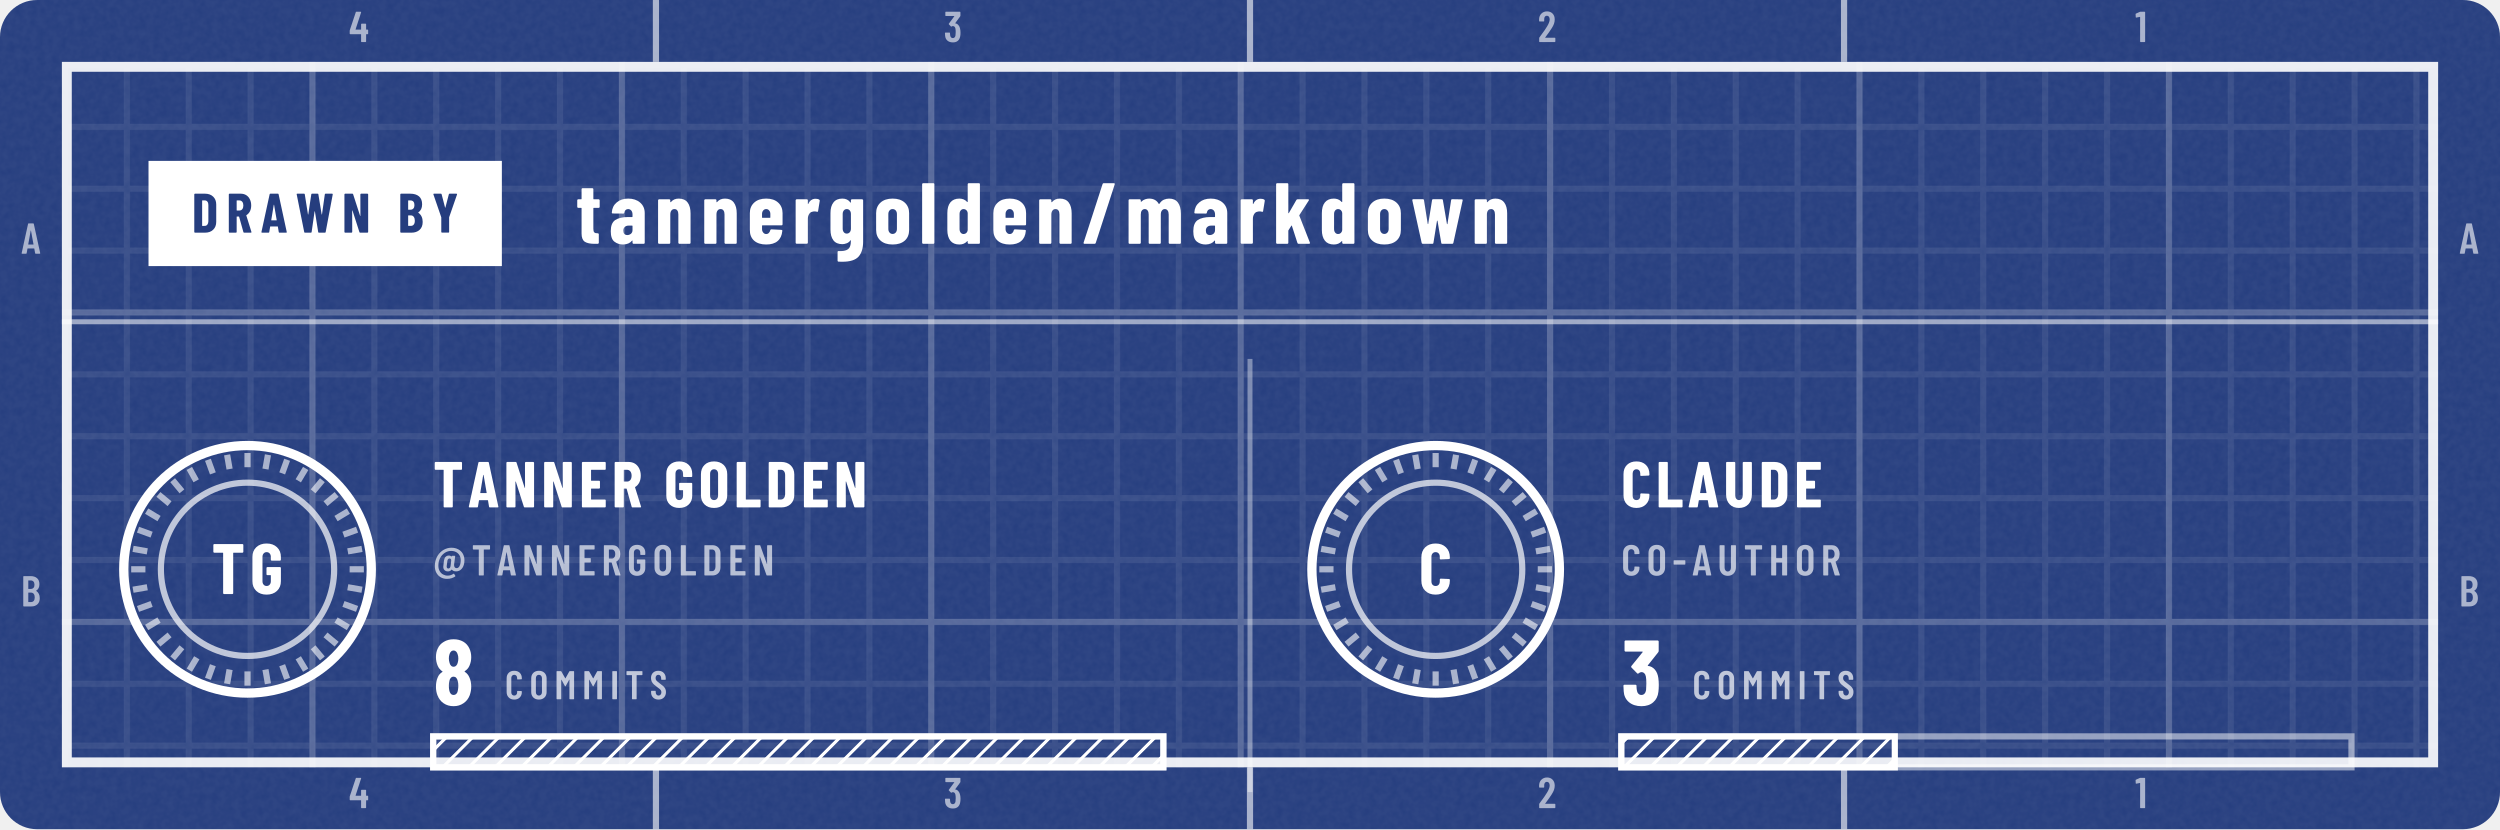
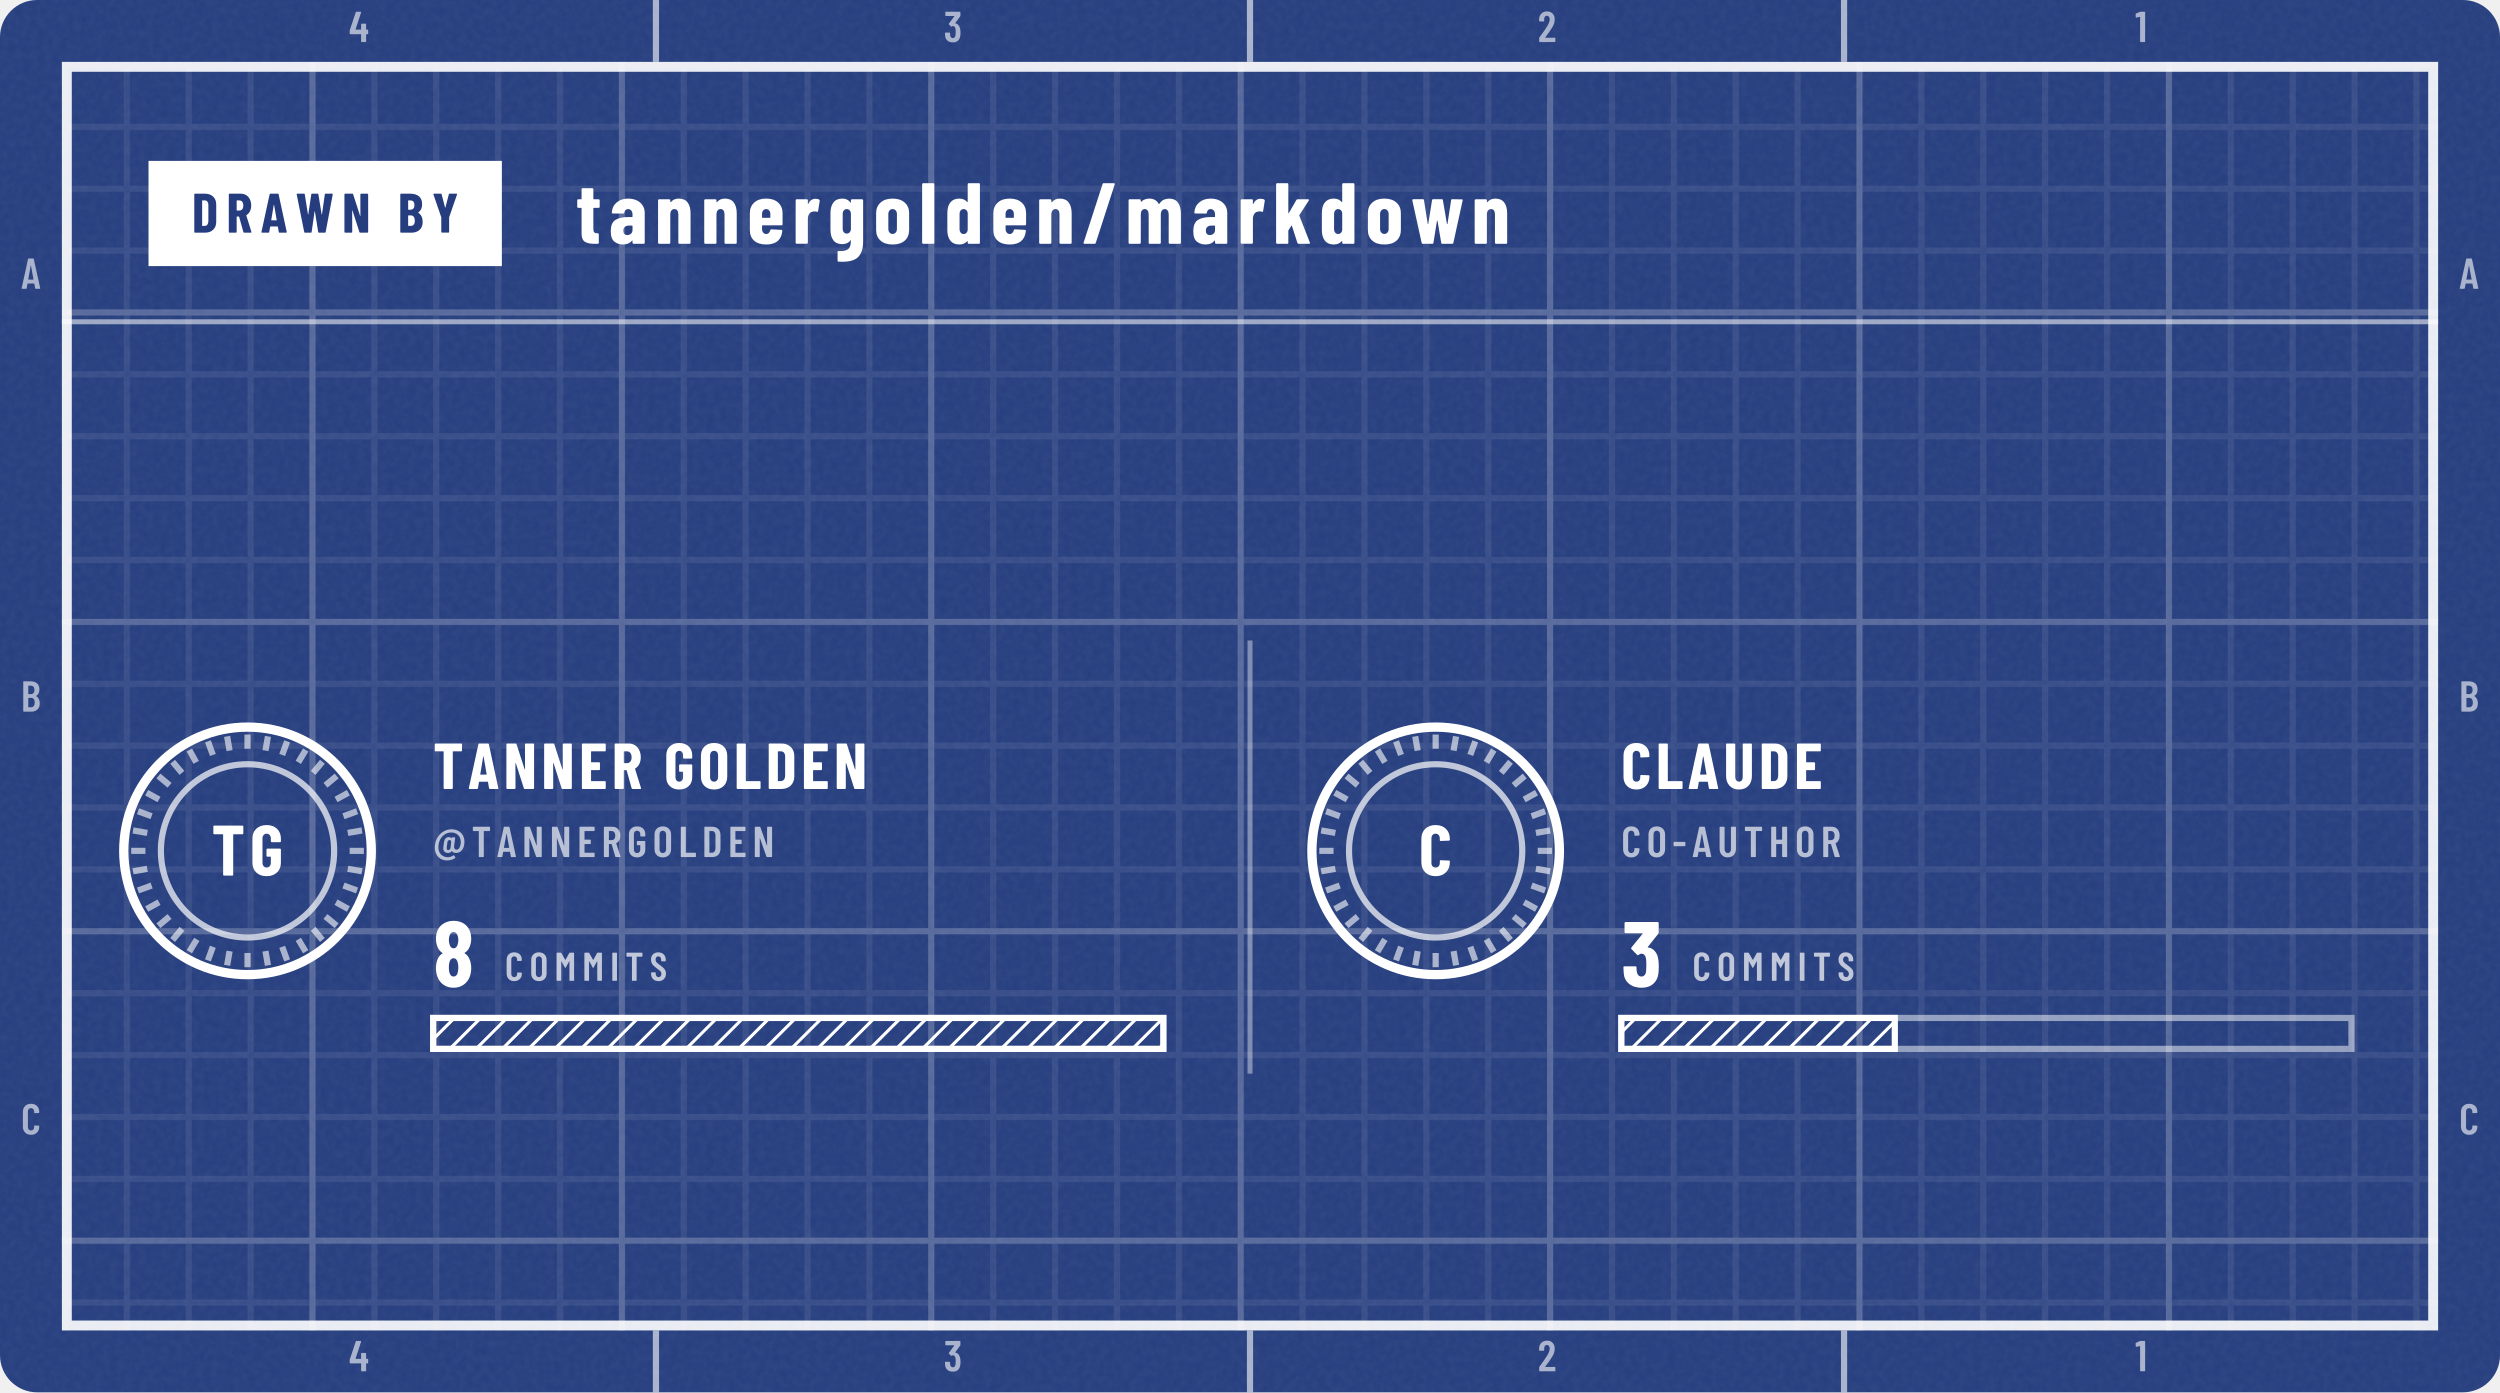
- <svg xmlns="http://www.w3.org/2000/svg" width="404" height="134" viewBox="0 0 404 134" role="img" aria-labelledby="t d">
+ <svg xmlns="http://www.w3.org/2000/svg" width="404" height="225" viewBox="0 0 404 225" role="img" aria-labelledby="t d">
  <defs>
    <clipPath id="kc1">
-       <rect x="0" y="0" width="404" height="134" rx="6" />
+       <rect x="0" y="0" width="404" height="225" rx="6" />
    </clipPath>
    <filter id="kn2" x="0" y="0" width="100%" height="100%">
      <feTurbulence type="fractalNoise" baseFrequency=".85" numOctaves="2" stitchTiles="stitch" />
      <feColorMatrix values="0 0 0 0 1 0 0 0 0 1 0 0 0 0 1 0 0 0 0.06 0" />
    </filter>
    <pattern id="kp3" width="10" height="10" patternUnits="userSpaceOnUse">
      <path d="M10 .5H.5V10" fill="none" stroke="#FFFFFF" stroke-opacity="0.075" />
    </pattern>
    <pattern id="kp4" width="50" height="50" patternUnits="userSpaceOnUse">
      <path d="M50 .5H.5V50" fill="none" stroke="#FFFFFF" stroke-opacity="0.16" />
    </pattern>
    <clipPath id="kc5">
-       <rect x="10" y="10" width="384" height="114" />
+       <rect x="10" y="10" width="384" height="205" />
    </clipPath>
    <pattern id="kh6" width="3" height="3" patternUnits="userSpaceOnUse" patternTransform="rotate(45)">
      <path d="M0 0V3" stroke="#FFFFFF" stroke-width="1" stroke-opacity="1" />
    </pattern>
    <path id="m45" d="M27 263V339Q27 344 30 348Q34 351 39 351H286Q291 351 294 348Q298 344 298 339V263Q298 258 294 254Q291 251 286 251H39Q34 251 30 254Q27 258 27 263Z" />
    <path id="m49" d="M122 700H218Q223 700 226 696Q230 693 230 688V12Q230 7 226 4Q223 0 218 0H126Q121 0 118 4Q114 7 114 12V576Q114 578 112 580Q111 582 109 581L27 565H24Q13 565 13 576L10 643Q10 653 18 657L107 697Q114 700 122 700Z" />
    <path id="m50" d="M173 100H392Q397 100 400 96Q404 93 404 88V12Q404 7 400 4Q397 0 392 0H43Q38 0 34 4Q31 7 31 12V92Q31 101 36 107L75 160Q114 212 152 266Q189 320 215 363Q273 459 273 522Q273 562 256 585Q238 608 209 608Q180 608 163 586Q146 563 147 526V487Q147 482 144 478Q140 475 135 475H41Q36 475 32 478Q29 482 29 487V530Q33 610 84 659Q134 708 214 708Q293 708 342 656Q390 605 390 521Q390 471 373 422Q356 373 319 317Q294 277 260 229Q225 181 214 166Q184 126 170 106Q168 104 169 102Q170 100 173 100Z" />
    <path id="m51" d="M387 218Q387 169 380 134Q368 66 326 29Q283 -8 210 -8Q134 -8 86 32Q38 73 32 143Q30 165 28 207Q28 219 40 219H132Q144 219 144 207Q146 173 148 156Q153 125 169 108Q185 92 210 92Q234 92 250 108Q266 123 271 152Q276 182 276 230Q276 281 269 315Q263 341 248 355Q233 369 210 369Q195 369 183 360Q177 356 174 356Q172 356 166 360L119 408Q115 412 115 417Q115 421 118 425L243 595Q245 597 244 599Q242 601 239 601H49Q44 601 40 604Q37 608 37 613V688Q37 693 40 696Q44 700 49 700H373Q378 700 382 696Q385 693 385 688V609Q385 602 380 594L266 438Q262 432 268 431Q309 426 338 392Q368 358 378 307Q387 267 387 218Z" />
    <path id="m52" d="M443 275V194Q443 189 440 186Q436 182 431 182H401Q396 182 396 177V12Q396 7 392 4Q389 0 384 0H292Q287 0 284 4Q280 7 280 12V177Q280 182 275 182H29Q24 182 20 186Q17 189 17 194V259Q17 268 19 274L158 690Q161 700 171 700H271Q277 700 280 696Q283 693 281 686L153 293Q152 287 157 287H275Q280 287 280 292V412Q280 417 284 420Q287 424 292 424H384Q389 424 392 420Q396 417 396 412V292Q396 287 401 287H431Q436 287 440 284Q443 280 443 275Z" />
    <path id="m64" d="M722 352Q722 327 719 301Q706 204 655 150Q604 95 529 95Q465 95 431 135Q427 138 424 134Q409 113 387 104Q365 94 343 94Q292 94 262 124Q233 154 233 201Q233 218 238 250L242 283Q244 307 250 347Q268 461 367 461Q380 461 394 456Q409 451 421 440Q428 435 428 442V444Q429 455 441 455H497Q509 455 508 442L484 258Q483 252 483 240Q483 206 499 188Q515 170 541 170Q577 170 602 206Q626 243 634 303Q637 326 637 346Q637 413 609 463Q581 513 530 540Q480 567 414 567Q342 567 279 530Q216 492 174 426Q132 359 122 275Q119 251 119 229Q119 156 149 104Q179 51 228 24Q277 -3 333 -3Q408 -3 468 39Q473 42 476 42Q482 42 485 36L511 -6Q513 -9 513 -14Q513 -19 508 -23Q472 -48 424 -63Q375 -78 319 -78Q239 -78 175 -42Q111 -5 74 62Q38 130 38 221Q38 253 42 280Q55 384 109 466Q163 549 246 595Q328 641 422 641Q510 641 578 605Q646 569 684 504Q722 438 722 352ZM400 212 403 233 404 243 414 326 416 343Q419 365 408 379Q398 393 379 393Q360 393 346 379Q332 365 329 343L326 322Q320 283 320 276L312 212Q311 188 321 174Q331 161 350 161Q369 161 382 175Q396 189 400 212Z" />
    <path id="m65" d="M325 11 306 116Q306 121 300 121H154Q148 121 148 116L129 11Q128 0 116 0H25Q11 0 14 13L162 689Q164 700 175 700H281Q292 700 294 689L442 13V9Q442 0 431 0H338Q326 0 325 11ZM171 212H282Q288 212 287 217L229 533Q228 536 226 536Q224 536 223 533L166 217Q165 212 171 212Z" />
    <path id="m66" d="M242 0H66Q61 0 58 4Q54 7 54 12V688Q54 693 58 696Q61 700 66 700H224Q319 700 373 652Q427 604 427 512Q427 409 354 365Q349 362 352 359Q391 334 413 292Q435 250 435 192Q435 100 382 50Q328 0 242 0ZM170 595V409Q170 404 175 404H226Q267 404 290 429Q313 454 313 500Q313 548 290 574Q267 600 226 600H175Q170 600 170 595ZM319 208Q319 260 296 290Q273 319 233 319H175Q170 319 170 314V106Q170 101 175 101H233Q273 101 296 129Q319 157 319 208Z" />
    <path id="m67" d="M42 180V521Q42 607 94 658Q145 708 230 708Q316 708 368 658Q420 607 420 521V509Q420 504 416 500Q413 496 408 496L315 492Q303 492 303 504V529Q303 564 283 586Q263 608 230 608Q198 608 178 586Q158 564 158 529V171Q158 136 178 114Q198 92 230 92Q263 92 283 114Q303 136 303 171V196Q303 201 306 204Q310 208 315 208L408 204Q413 204 416 200Q420 197 420 192V180Q420 95 368 44Q316 -8 230 -8Q145 -8 94 44Q42 95 42 180Z" />
    <path id="m68" d="M54 12V688Q54 693 58 696Q61 700 66 700H237Q323 700 374 648Q426 596 426 509V191Q426 104 374 52Q323 0 237 0H66Q61 0 58 4Q54 7 54 12ZM175 100 235 101Q268 101 288 128Q309 154 310 198V502Q310 547 290 574Q269 600 234 600H175Q170 600 170 595V105Q170 100 175 100Z" />
    <path id="m69" d="M391 600H175Q170 600 170 595V406Q170 401 175 401H303Q308 401 312 398Q315 394 315 389V312Q315 307 312 304Q308 300 303 300H175Q170 300 170 295V105Q170 100 175 100H391Q396 100 400 96Q403 93 403 88V12Q403 7 400 4Q396 0 391 0H66Q61 0 58 4Q54 7 54 12V688Q54 693 58 696Q61 700 66 700H391Q396 700 400 696Q403 693 403 688V612Q403 607 400 604Q396 600 391 600Z" />
    <path id="m71" d="M42 173V527Q42 609 94 658Q145 708 230 708Q315 708 368 658Q420 609 420 526V487Q420 482 416 478Q413 475 408 475H316Q311 475 308 478Q304 482 304 487V528Q304 564 284 586Q263 608 230 608Q197 608 177 586Q157 564 157 528V172Q157 136 177 114Q197 92 230 92Q263 92 284 114Q304 136 304 172V268Q304 273 299 273H238Q233 273 230 276Q226 280 226 285V358Q226 363 230 366Q233 370 238 370H408Q413 370 416 366Q420 363 420 358V173Q420 91 368 42Q315 -8 230 -8Q145 -8 94 42Q42 91 42 173Z" />
    <path id="m72" d="M319 700H411Q416 700 420 696Q423 693 423 688V12Q423 7 420 4Q416 0 411 0H319Q314 0 310 4Q307 7 307 12V295Q307 300 302 300H175Q170 300 170 295V12Q170 7 166 4Q163 0 158 0H66Q61 0 58 4Q54 7 54 12V688Q54 693 58 696Q61 700 66 700H158Q163 700 166 696Q170 693 170 688V406Q170 401 175 401H302Q307 401 307 406V688Q307 693 310 696Q314 700 319 700Z" />
    <path id="m73" d="M54 12V688Q54 693 58 696Q61 700 66 700H158Q163 700 166 696Q170 693 170 688V12Q170 7 166 4Q163 0 158 0H66Q61 0 58 4Q54 7 54 12Z" />
    <path id="m76" d="M54 12V688Q54 693 58 696Q61 700 66 700H158Q163 700 166 696Q170 693 170 688V105Q170 100 175 100H391Q396 100 400 96Q403 93 403 88V12Q403 7 400 4Q396 0 391 0H66Q61 0 58 4Q54 7 54 12Z" />
    <path id="m77" d="M383 700H475Q480 700 484 696Q487 693 487 688V12Q487 7 484 4Q480 0 475 0H383Q378 0 374 4Q371 7 371 12V484Q371 488 369 488Q367 488 365 485L278 327Q273 319 269 319Q265 319 260 327L173 485Q171 488 169 488Q167 488 167 484V12Q167 7 164 4Q160 0 155 0H63Q58 0 54 4Q51 7 51 12V688Q51 693 54 696Q58 700 63 700H155Q165 700 170 692L267 521Q270 517 273 521L368 692Q373 700 383 700Z" />
    <path id="m78" d="M350 700H441Q446 700 450 696Q453 693 453 688V12Q453 7 450 4Q446 0 441 0H336Q326 0 323 10L174 434Q173 437 170 436Q168 436 168 433L169 12Q169 7 166 4Q162 0 157 0H66Q61 0 58 4Q54 7 54 12V688Q54 693 58 696Q61 700 66 700H169Q179 700 182 690L332 269Q333 266 336 266Q338 267 338 270V688Q338 693 342 696Q345 700 350 700Z" />
    <path id="m79" d="M42 182V518Q42 604 94 656Q147 708 233 708Q319 708 372 656Q425 604 425 518V182Q425 96 372 44Q319 -8 233 -8Q147 -8 94 44Q42 96 42 182ZM309 177V523Q309 561 288 584Q267 608 233 608Q199 608 178 584Q158 561 158 523V177Q158 139 178 116Q199 92 233 92Q267 92 288 116Q309 139 309 177Z" />
    <path id="m82" d="M318 10 233 297Q231 301 228 301H175Q170 301 170 296V12Q170 7 166 4Q163 0 158 0H66Q61 0 58 4Q54 7 54 12V688Q54 693 58 696Q61 700 66 700H254Q307 700 348 674Q388 649 410 602Q433 556 433 496Q433 434 409 389Q385 344 342 321Q338 320 339 315L437 14Q438 12 438 9Q438 0 427 0H331Q321 0 318 10ZM170 595V396Q170 391 175 391H236Q272 391 294 419Q317 447 317 495Q317 543 294 572Q272 600 236 600H175Q170 600 170 595Z" />
    <path id="m83" d="M34 173V199Q34 204 38 208Q41 211 46 211H137Q142 211 146 208Q149 204 149 199V179Q149 140 168 116Q188 92 219 92Q250 92 270 114Q290 137 290 174Q290 200 279 219Q268 238 248 255Q228 272 184 304Q134 340 104 368Q73 396 52 436Q32 475 32 527Q32 610 82 659Q132 708 214 708Q297 708 348 656Q399 605 399 520V496Q399 491 396 488Q392 484 387 484H297Q292 484 288 488Q285 491 285 496V522Q285 561 266 584Q246 608 214 608Q184 608 165 586Q146 565 146 527Q146 491 166 466Q187 441 247 397Q308 352 339 324Q370 295 387 261Q404 227 404 180Q404 95 353 44Q302 -8 219 -8Q136 -8 85 42Q34 92 34 173Z" />
    <path id="m84" d="M425 688V612Q425 607 422 604Q418 600 413 600H286Q281 600 281 595V12Q281 7 278 4Q274 0 269 0H177Q172 0 168 4Q165 7 165 12V595Q165 600 160 600H40Q35 600 32 604Q28 607 28 612V688Q28 693 32 696Q35 700 40 700H413Q418 700 422 696Q425 693 425 688Z" />
    <path id="m85" d="M50 194V688Q50 693 54 696Q57 700 62 700H154Q159 700 162 696Q166 693 166 688V182Q166 142 186 117Q206 92 239 92Q272 92 292 117Q312 142 312 182V688Q312 693 316 696Q319 700 324 700H416Q421 700 424 696Q428 693 428 688V194Q428 103 376 48Q324 -8 239 -8Q153 -8 102 48Q50 103 50 194Z" />
    <path id="n47" d="M18 14 237 690Q240 700 250 700H367Q373 700 376 696Q379 693 377 686L158 10Q155 0 145 0H28Q22 0 19 4Q16 7 18 14Z" />
    <path id="n51" d="M404 222Q404 178 400 147Q392 75 344 34Q297 -8 217 -8Q134 -8 82 36Q30 80 26 153Q23 180 23 211Q23 223 35 223H152Q164 223 164 211Q164 188 167 168Q170 142 183 128Q196 113 217 113Q237 113 250 127Q263 141 267 165Q270 200 270 237Q270 284 265 311Q261 334 248 346Q236 359 217 359Q202 359 187 346Q181 342 179 342Q175 342 170 347L110 408Q106 412 106 417Q106 421 109 425L230 574Q232 576 231 578Q230 580 227 580H47Q42 580 38 584Q35 587 35 592V688Q35 693 38 696Q42 700 47 700H391Q396 700 400 696Q403 693 403 688V588Q403 580 398 573L286 432Q285 430 285 428Q285 426 287 426Q331 422 362 386Q392 350 399 296Q404 258 404 222Z" />
    <path id="n56" d="M341 362Q374 341 390 303Q410 260 410 202Q410 156 394 110Q373 55 327 24Q281 -8 220 -8Q159 -8 113 23Q67 54 46 110Q30 151 30 202Q30 258 48 300Q62 338 99 361Q105 364 99 367Q64 391 49 427Q30 471 30 520Q30 574 49 613Q70 660 116 686Q161 713 220 713Q278 713 323 688Q368 662 390 614Q410 572 410 520Q410 471 391 428Q376 392 340 369Q336 365 341 362ZM169 507Q169 484 176 461Q180 441 192 429Q203 417 220 417Q237 417 249 430Q261 442 265 462Q271 482 271 506Q271 532 264 550Q259 569 248 580Q236 592 220 592Q203 592 192 580Q180 569 175 548Q169 530 169 507ZM271 211Q271 241 265 263Q260 285 248 298Q237 310 220 310Q202 310 190 297Q178 284 174 261Q169 238 169 213Q169 185 173 165Q177 141 189 127Q201 113 220 113Q239 113 252 128Q264 142 267 167Q271 193 271 211Z" />
    <path id="n65" d="M325 11 309 107Q309 112 303 112H176Q170 112 170 107L154 11Q153 0 141 0H24Q11 0 14 13L161 689Q163 700 174 700H309Q320 700 322 689L468 13L469 9Q469 0 458 0H338Q326 0 325 11ZM194 221H284Q289 221 288 226L241 499Q240 502 238 502Q236 502 235 499L190 226Q190 221 194 221Z" />
    <path id="n66" d="M245 0H56Q51 0 48 4Q44 7 44 12V688Q44 693 48 696Q51 700 56 700H223Q323 700 380 652Q436 604 436 509Q436 410 368 365Q364 362 367 359Q446 303 446 193Q446 100 390 50Q334 0 245 0ZM185 574V417Q185 412 190 412H226Q260 412 279 434Q298 455 298 494Q298 535 280 557Q261 579 226 579H190Q185 579 185 574ZM305 214Q305 258 286 284Q267 310 235 310H190Q185 310 185 305V127Q185 122 190 122H234Q267 122 286 146Q305 170 305 214Z" />
    <path id="n67" d="M34 189V513Q34 602 88 655Q143 708 233 708Q324 708 378 655Q433 602 433 513V502Q433 497 430 494Q426 490 421 490L304 485Q292 485 292 496V522Q292 551 276 569Q260 587 233 587Q207 587 191 569Q175 551 175 522V177Q175 148 191 130Q207 113 233 113Q260 113 276 130Q292 148 292 177V204Q292 209 296 212Q299 216 304 216L421 211Q426 211 430 208Q433 204 433 199V189Q433 99 378 46Q323 -8 233 -8Q143 -8 88 46Q34 99 34 189Z" />
    <path id="n68" d="M44 12V688Q44 693 48 696Q51 700 56 700H237Q328 700 383 647Q438 594 438 506V194Q438 106 383 53Q328 0 237 0H56Q51 0 48 4Q44 7 44 12ZM190 121 235 122Q262 123 279 145Q296 167 297 203V497Q297 535 280 557Q263 579 234 579H190Q185 579 185 574V126Q185 121 190 121Z" />
    <path id="n69" d="M399 579H190Q185 579 185 574V416Q185 411 190 411H310Q315 411 318 408Q322 404 322 399V302Q322 297 318 294Q315 290 310 290H190Q185 290 185 285V126Q185 121 190 121H399Q404 121 408 118Q411 114 411 109V12Q411 7 408 4Q404 0 399 0H56Q51 0 48 4Q44 7 44 12V688Q44 693 48 696Q51 700 56 700H399Q404 700 408 696Q411 693 411 688V591Q411 586 408 582Q404 579 399 579Z" />
    <path id="n71" d="M34 181V519Q34 605 88 656Q143 708 233 708Q323 708 378 656Q433 604 433 518V480Q433 475 430 472Q426 468 421 468H304Q299 468 296 472Q292 475 292 480V520Q292 550 276 568Q260 587 233 587Q207 587 191 568Q175 550 175 520V180Q175 150 191 132Q207 113 233 113Q260 113 276 132Q292 150 292 180V260Q292 265 287 265H243Q238 265 234 268Q231 272 231 277V366Q231 371 234 374Q238 378 243 378H421Q426 378 430 374Q433 371 433 366V181Q433 95 378 44Q323 -8 233 -8Q143 -8 88 44Q34 95 34 181Z" />
    <path id="n76" d="M44 12V688Q44 693 48 696Q51 700 56 700H173Q178 700 182 696Q185 693 185 688V126Q185 121 190 121H400Q405 121 408 118Q412 114 412 109V12Q412 7 408 4Q405 0 400 0H56Q51 0 48 4Q44 7 44 12Z" />
    <path id="n78" d="M342 700H458Q463 700 466 696Q470 693 470 688V12Q470 7 466 4Q463 0 458 0H326Q316 0 313 10L189 397Q188 400 186 400Q183 399 183 396L184 12Q184 7 180 4Q177 0 172 0H56Q51 0 48 4Q44 7 44 12V688Q44 693 48 696Q51 700 56 700H187Q197 700 200 690L325 303Q326 300 328 300Q331 301 331 304L330 688Q330 693 334 696Q337 700 342 700Z" />
    <path id="n79" d="M34 190V510Q34 600 89 654Q144 708 236 708Q328 708 384 654Q439 600 439 510V190Q439 100 384 46Q328 -8 236 -8Q144 -8 89 46Q34 100 34 190ZM298 184V516Q298 548 281 568Q264 587 236 587Q208 587 192 568Q175 548 175 516V184Q175 152 192 132Q208 113 236 113Q264 113 281 132Q298 152 298 184Z" />
    <path id="n82" d="M306 10 229 286Q227 290 224 290H190Q185 290 185 285V12Q185 7 182 4Q178 0 173 0H56Q51 0 48 4Q44 7 44 12V688Q44 693 48 696Q51 700 56 700H258Q313 700 356 674Q399 647 422 599Q446 551 446 489Q446 430 424 385Q401 340 361 315Q359 314 358 312Q357 311 358 309L450 14L451 10Q451 0 440 0H320Q309 0 306 10ZM185 574V403Q185 398 190 398H235Q266 398 286 422Q305 447 305 488Q305 530 286 554Q266 579 235 579H190Q185 579 185 574Z" />
    <path id="n84" d="M444 688V591Q444 586 440 582Q437 579 432 579H307Q302 579 302 574V12Q302 7 298 4Q295 0 290 0H173Q168 0 164 4Q161 7 161 12V574Q161 579 156 579H36Q31 579 28 582Q24 586 24 591V688Q24 693 28 696Q31 700 36 700H432Q437 700 440 696Q444 693 444 688Z" />
    <path id="n85" d="M41 199V688Q41 693 44 696Q48 700 53 700H170Q175 700 178 696Q182 693 182 688V185Q182 153 198 133Q214 113 240 113Q266 113 282 133Q297 153 297 185V688Q297 693 300 696Q304 700 309 700H426Q431 700 434 696Q438 693 438 688V199Q438 105 384 48Q329 -8 240 -8Q150 -8 96 48Q41 105 41 199Z" />
    <path id="n87" d="M156 11 21 687 20 691Q20 700 31 700H153Q165 700 166 689L223 329Q224 325 226 325Q228 325 229 329L283 689Q284 700 296 700H397Q409 700 410 689L469 329Q470 325 472 325Q474 325 475 329L526 689Q527 700 539 700H657Q670 700 668 687L541 11Q540 0 528 0H420Q408 0 407 11L348 381Q347 385 345 385Q343 385 342 381L289 11Q288 0 276 0H169Q158 0 156 11Z" />
    <path id="n89" d="M166 13V273L165 279L25 686Q24 688 24 691Q24 700 35 700H158Q169 700 172 690L234 451Q235 448 237 448Q239 448 240 451L302 690Q305 700 316 700H439Q445 700 448 696Q451 693 449 686L308 279L307 273V13Q307 8 304 4Q300 1 295 1H178Q173 1 170 4Q166 8 166 13Z" />
    <path id="n97" d="M415 355V12Q415 7 412 4Q408 0 403 0H286Q281 0 278 4Q274 7 274 12V34Q274 37 272 38Q270 39 268 36Q235 -6 166 -8Q108 -8 66 24Q23 56 23 146Q23 239 74 274Q126 309 223 309H269Q274 309 274 314V339Q274 366 260 384Q245 401 223 401Q206 401 194 390Q183 380 180 361Q179 349 167 349L47 350Q35 350 35 362Q40 435 92 478Q144 522 224 522Q309 522 362 476Q415 430 415 355ZM274 158V205Q274 210 269 210H228Q201 210 184 194Q168 179 168 152Q168 127 180 114Q193 101 214 101Q237 101 256 116Q274 132 274 158Z" />
    <path id="n100" d="M278 700H395Q400 700 404 696Q407 693 407 688V12Q407 7 404 4Q400 0 395 0H278Q273 0 270 4Q266 7 266 12V28Q266 31 264 32Q262 32 260 30Q226 -8 170 -8Q101 -8 66 36Q31 81 31 160V354Q31 435 66 478Q102 522 170 522Q192 522 216 514Q240 505 260 483Q262 481 264 482Q266 482 266 485V688Q266 693 270 696Q273 700 278 700ZM266 157V357Q263 377 250 389Q237 401 219 401Q198 401 185 385Q172 369 172 344V170Q172 145 185 129Q198 113 219 113Q237 113 250 125Q263 137 266 157Z" />
    <path id="n101" d="M397 213H177Q172 213 172 208V171Q172 146 186 130Q199 113 220 113Q239 113 251 126Q263 138 267 157Q270 167 280 167L395 161Q400 161 404 158Q407 154 406 148Q399 71 352 32Q306 -8 220 -8Q131 -8 81 36Q31 81 31 160V354Q31 430 82 476Q132 522 220 522Q308 522 358 476Q409 430 409 354V225Q409 220 406 216Q402 213 397 213ZM172 344V305Q172 300 177 300H263Q268 300 268 305V344Q268 369 254 385Q241 401 220 401Q199 401 186 385Q172 369 172 344Z" />
    <path id="n103" d="M279 514H396Q401 514 404 510Q408 507 408 502V24Q408 -87 356 -147Q303 -207 167 -207Q140 -207 125 -206Q113 -205 113 -193V-95Q113 -82 126 -84Q185 -86 216 -72Q246 -59 256 -32Q267 -5 267 39Q267 42 265 42Q263 42 261 39Q243 15 218 6Q192 -4 168 -4Q99 -4 65 40Q31 85 31 164V354Q31 435 66 478Q100 522 168 522Q229 522 261 477Q263 474 265 475Q267 476 267 479V502Q267 507 270 510Q274 514 279 514ZM267 175V344Q267 369 254 385Q240 401 219 401Q198 401 185 385Q172 369 172 344V175Q172 150 185 134Q198 118 219 118Q240 118 254 134Q267 150 267 175Z" />
    <path id="n107" d="M38 12V688Q38 693 42 696Q45 700 50 700H167Q172 700 176 696Q179 693 179 688V357Q179 353 181 352Q183 352 185 355L272 506Q276 514 287 514H407Q414 514 416 510Q419 506 415 500L307 332Q305 328 306 325L428 14Q429 12 429 9Q429 0 418 0H297Q287 0 284 10L220 208Q219 211 217 212Q215 212 214 209L181 157Q179 153 179 151V12Q179 7 176 4Q172 0 167 0H50Q45 0 42 4Q38 7 38 12Z" />
    <path id="n108" d="M34 12V688Q34 693 38 696Q41 700 46 700H163Q168 700 172 696Q175 693 175 688V12Q175 7 172 4Q168 0 163 0H46Q41 0 38 4Q34 7 34 12Z" />
    <path id="n109" d="M641 347V12Q641 7 638 4Q634 0 629 0H512Q507 0 504 4Q500 7 500 12V338Q500 368 488 384Q476 401 456 401Q434 401 422 384Q409 368 409 338V12Q409 7 406 4Q402 0 397 0H281Q276 0 272 4Q269 7 269 12V338Q269 368 257 384Q245 401 225 401Q203 401 190 384Q178 368 178 338V12Q178 7 174 4Q171 0 166 0H49Q44 0 40 4Q37 7 37 12V502Q37 507 40 510Q44 514 49 514H166Q171 514 174 510Q178 507 178 502V489Q178 486 180 485Q182 484 184 486Q204 506 228 514Q252 522 274 522Q352 522 386 460L388 459Q391 459 395 465Q416 497 446 510Q475 522 505 522Q573 522 607 476Q641 430 641 347Z" />
    <path id="n110" d="M413 351V12Q413 7 410 4Q406 0 401 0H284Q279 0 276 4Q272 7 272 12V340Q272 369 260 385Q249 401 227 401Q204 401 192 384Q179 368 179 338V12Q179 7 176 4Q172 0 167 0H50Q45 0 42 4Q38 7 38 12V502Q38 507 42 510Q45 514 50 514H167Q172 514 176 510Q179 507 179 502V483Q179 480 182 480Q184 480 188 484Q220 522 277 522Q345 522 379 477Q413 432 413 351Z" />
    <path id="n111" d="M31 160V354Q31 430 82 476Q133 522 221 522Q310 522 361 476Q412 430 412 354V160Q412 82 362 37Q311 -8 221 -8Q132 -8 82 37Q31 82 31 160ZM271 171V344Q271 369 257 385Q243 401 221 401Q199 401 186 385Q172 369 172 344V171Q172 146 186 130Q199 114 221 114Q243 114 257 130Q271 146 271 171Z" />
    <path id="n114" d="M310 510Q318 505 316 495L297 378Q296 367 283 370Q272 374 256 374Q241 374 230 370Q207 366 193 342Q179 319 179 288V13Q179 8 176 4Q172 1 167 1H50Q45 1 42 4Q38 8 38 13V502Q38 507 42 510Q45 514 50 514H167Q172 514 176 510Q179 507 179 502V463Q179 459 180 458Q182 458 184 461Q211 520 268 520Q295 520 310 510Z" />
    <path id="n116" d="M260 415H204Q199 415 199 410V172Q199 143 210 132Q221 121 243 122H250Q255 122 258 118Q262 115 262 110V12Q262 7 258 4Q255 0 250 0H210Q137 0 100 24Q63 49 63 118V410Q63 415 58 415H25Q20 415 16 418Q13 422 13 427V502Q13 507 16 510Q20 514 25 514H58Q63 514 63 519V630Q63 635 66 638Q70 642 75 642H187Q192 642 196 638Q199 635 199 630V519Q199 514 204 514H260Q265 514 268 510Q272 507 272 502V427Q272 422 268 418Q265 415 260 415Z" />
    <path id="n119" d="M124 11 16 502V506Q16 515 27 515H138Q150 515 151 504L194 230Q195 227 197 227Q199 227 200 230L244 504Q245 515 257 515H356Q368 515 369 504L416 229Q417 226 419 226Q421 227 422 230L464 504Q465 515 477 515L587 513Q600 513 597 500L490 11Q488 0 477 0H363Q351 0 350 11L307 265Q306 268 304 268Q302 268 301 265L260 11Q259 0 247 0H137Q126 0 124 11Z" />
  </defs>
-   <rect y="0" width="404" height="134" rx="6" fill="#253D7E" />
-   <rect y="0" width="404" height="134" clip-path="url(#kc1)" filter="url(#kn2)" />
+   <rect y="0" width="404" height="225" rx="6" fill="#253D7E" />
+   <rect y="0" width="404" height="225" clip-path="url(#kc1)" filter="url(#kn2)" />
  <g clip-path="url(#kc5)">
-     <rect y="0" width="404" height="134" fill="url(#kp3)" />
-     <rect y="0" width="404" height="134" fill="url(#kp4)" />
-   </g>
-   <rect x="10.8" y="10.8" width="382.4" height="112.4" fill="none" stroke="#FFFFFF" stroke-opacity="0.9" stroke-width="1.6" />
-   <path d="M106 0V10M106 124V134M202 0V10M202 124V134M298 0V10M298 124V134" stroke="#FFFFFF" stroke-opacity="0.6" />
+     <rect y="0" width="404" height="225" fill="url(#kp3)" />
+     <rect y="0" width="404" height="225" fill="url(#kp4)" />
+   </g>
+   <rect x="10.8" y="10.8" width="382.4" height="203.4" fill="none" stroke="#FFFFFF" stroke-opacity="0.9" stroke-width="1.6" />
+   <path d="M106 0V10M106 215V225M202 0V10M202 215V225M298 0V10M298 215V225" stroke="#FFFFFF" stroke-opacity="0.6" />
  <g transform="scale(0.007 -0.007)" fill="#FFFFFF" fill-opacity="0.6">
    <use href="#m52" x="8056" y="-971" />
-     <use href="#m52" x="8056" y="-18657" />
+     <use href="#m52" x="8056" y="-31657" />
    <use href="#m51" x="21787" y="-971" />
-     <use href="#m51" x="21787" y="-18657" />
+     <use href="#m51" x="21787" y="-31657" />
    <use href="#m50" x="35502" y="-971" />
-     <use href="#m50" x="35502" y="-18657" />
+     <use href="#m50" x="35502" y="-31657" />
    <use href="#m49" x="49292" y="-971" />
-     <use href="#m49" x="49292" y="-18657" />
-     <use href="#m65" x="486" y="-5857" />
-     <use href="#m65" x="56772" y="-5857" />
-     <use href="#m66" x="483" y="-14000" />
-     <use href="#m66" x="56769" y="-14000" />
+     <use href="#m49" x="49292" y="-31657" />
+     <use href="#m65" x="486" y="-6667" />
+     <use href="#m65" x="56772" y="-6667" />
+     <use href="#m66" x="483" y="-16429" />
+     <use href="#m66" x="56769" y="-16429" />
+     <use href="#m67" x="486" y="-26190" />
+     <use href="#m67" x="56772" y="-26190" />
  </g>
  <rect x="24" y="26" width="57.1" height="17" fill="#FFFFFF" />
  <g transform="translate(31 37.6) scale(0.009 -0.009)" fill="#253D7E">
    <use href="#n68" x="0" />
    <use href="#n82" x="620" />
    <use href="#n65" x="1236" />
    <use href="#n87" x="1862" />
    <use href="#n78" x="2696" />
    <use href="#n66" x="3699" />
    <use href="#n89" x="4313" />
  </g>
  <g transform="translate(93.1 39.4) scale(0.014 -0.014)" fill="#FFFFFF">
    <use href="#n116" x="0" />
    <use href="#n97" x="377" />
    <use href="#n110" x="908" />
    <use href="#n110" x="1441" />
    <use href="#n101" x="1974" />
    <use href="#n114" x="2496" />
    <use href="#n103" x="2905" />
    <use href="#n111" x="3432" />
    <use href="#n108" x="3960" />
    <use href="#n100" x="4254" />
    <use href="#n101" x="4785" />
    <use href="#n110" x="5307" />
    <use href="#n47" x="5840" />
    <use href="#n109" x="6340" />
    <use href="#n97" x="7101" />
    <use href="#n114" x="7633" />
    <use href="#n107" x="8042" />
    <use href="#n100" x="8577" />
    <use href="#n111" x="9108" />
    <use href="#n119" x="9636" />
    <use href="#n110" x="10334" />
  </g>
  <path d="M10 52H394" fill="none" stroke="#FFFFFF" stroke-opacity="0.55" stroke-width=".8" />
-   <circle cx="40" cy="92" r="20" fill="none" stroke="#FFFFFF" stroke-width="1.5" />
-   <circle cx="40" cy="92" r="14" fill="none" stroke="#FFFFFF" stroke-opacity="0.7" />
-   <path d="M56.5 92L58.8 92M56.2 94.9L58.5 95.3M55.5 97.6L57.7 98.4M54.3 100.2L56.3 101.4M52.6 102.6L54.4 104.1M50.6 104.6L52.1 106.4M48.2 106.3L49.4 108.3M45.6 107.5L46.4 109.7M42.9 108.2L43.3 110.5M40 108.5L40 110.8M37.1 108.2L36.7 110.5M34.4 107.5L33.6 109.7M31.8 106.3L30.6 108.3M29.4 104.6L27.9 106.4M27.4 102.6L25.6 104.1M25.7 100.2L23.7 101.4M24.5 97.6L22.3 98.4M23.8 94.9L21.5 95.3M23.5 92L21.2 92M23.8 89.1L21.5 88.7M24.5 86.4L22.3 85.6M25.7 83.8L23.7 82.6M27.4 81.4L25.6 79.9M29.4 79.4L27.9 77.6M31.7 77.7L30.6 75.7M34.4 76.5L33.6 74.3M37.1 75.8L36.7 73.5M40 75.5L40 73.2M42.9 75.8L43.3 73.5M45.6 76.5L46.4 74.3M48.2 77.7L49.4 75.7M50.6 79.4L52.1 77.6M52.6 81.4L54.4 79.9M54.3 83.8L56.3 82.6M55.5 86.4L57.7 85.6M56.2 89.1L58.5 88.7" fill="none" stroke="#FFFFFF" stroke-opacity="0.6" />
-   <g transform="translate(34.2 96) scale(0.01154 -0.01154)" fill="#FFFFFF">
+   <circle cx="40" cy="137.5" r="20" fill="none" stroke="#FFFFFF" stroke-width="1.5" />
+   <circle cx="40" cy="137.5" r="14" fill="none" stroke="#FFFFFF" stroke-opacity="0.7" />
+   <path d="M56.5 137.5L58.8 137.5M56.2 140.4L58.5 140.8M55.5 143.1L57.7 143.9M54.3 145.8L56.3 146.9M52.6 148.1L54.4 149.6M50.6 150.1L52.1 151.9M48.2 151.8L49.4 153.8M45.6 153L46.4 155.2M42.9 153.7L43.3 156M40 154L40 156.3M37.1 153.7L36.7 156M34.4 153L33.6 155.2M31.8 151.8L30.6 153.8M29.4 150.1L27.9 151.9M27.4 148.1L25.6 149.6M25.7 145.8L23.7 146.9M24.5 143.1L22.3 143.9M23.8 140.4L21.5 140.8M23.5 137.5L21.2 137.5M23.8 134.6L21.5 134.2M24.5 131.9L22.3 131.1M25.7 129.2L23.7 128.1M27.4 126.9L25.6 125.4M29.4 124.9L27.9 123.1M31.7 123.2L30.6 121.2M34.4 122L33.6 119.8M37.1 121.3L36.7 119M40 121L40 118.7M42.9 121.3L43.3 119M45.6 122L46.4 119.8M48.2 123.2L49.4 121.2M50.6 124.9L52.1 123.1M52.6 126.9L54.4 125.4M54.3 129.2L56.3 128.1M55.5 131.9L57.7 131.1M56.2 134.6L58.5 134.2" fill="none" stroke="#FFFFFF" stroke-opacity="0.6" />
+   <g transform="translate(34.2 141.5) scale(0.01154 -0.01154)" fill="#FFFFFF">
    <use href="#n84" x="0" />
    <use href="#n71" x="537" />
  </g>
-   <g transform="translate(70 82) scale(0.0105 -0.0105)" fill="#FFFFFF">
+   <g transform="translate(70 127.5) scale(0.0105 -0.0105)" fill="#FFFFFF">
    <use href="#n84" x="0" />
    <use href="#n65" x="535" />
    <use href="#n78" x="1083" />
    <use href="#n78" x="1664" />
    <use href="#n69" x="2245" />
    <use href="#n82" x="2749" />
    <use href="#n71" x="3554" />
    <use href="#n79" x="4087" />
    <use href="#n76" x="4627" />
    <use href="#n68" x="5120" />
    <use href="#n69" x="5662" />
    <use href="#n78" x="6167" />
  </g>
-   <g transform="translate(70 93) scale(0.007 -0.007)" fill="#FFFFFF" fill-opacity="0.66">
+   <g transform="translate(70 138.5) scale(0.007 -0.007)" fill="#FFFFFF" fill-opacity="0.66">
    <use href="#m64" x="0" />
    <use href="#m84" x="888" />
    <use href="#m65" x="1468" />
    <use href="#m78" x="2053" />
    <use href="#m78" x="2688" />
    <use href="#m69" x="3324" />
    <use href="#m82" x="3887" />
    <use href="#m71" x="4477" />
    <use href="#m79" x="5068" />
    <use href="#m76" x="5663" />
    <use href="#m68" x="6207" />
    <use href="#m69" x="6807" />
    <use href="#m78" x="7371" />
  </g>
-   <g transform="translate(70 114) scale(0.015 -0.015)" fill="#FFFFFF">
+   <g transform="translate(70 159.5) scale(0.015 -0.015)" fill="#FFFFFF">
    <use href="#n56" x="0" />
  </g>
-   <g transform="translate(81.6 113) scale(0.0065 -0.0065)" fill="#FFFFFF" fill-opacity="0.7">
+   <g transform="translate(81.6 158.5) scale(0.0065 -0.0065)" fill="#FFFFFF" fill-opacity="0.7">
    <use href="#m67" x="0" />
    <use href="#m79" x="611" />
    <use href="#m77" x="1232" />
    <use href="#m77" x="1924" />
    <use href="#m73" x="2615" />
    <use href="#m84" x="2993" />
    <use href="#m83" x="3599" />
  </g>
-   <rect x="70" y="119" width="118" height="5" fill="none" stroke="#FFFFFF" stroke-opacity="0.5" />
-   <rect x="70" y="119" width="118" height="5" fill="url(#kh6)" stroke="#FFFFFF" stroke-width="1" />
-   <path d="M202 58V128" fill="none" stroke="#FFFFFF" stroke-opacity="0.4" stroke-width=".8" />
-   <circle cx="232" cy="92" r="20" fill="none" stroke="#FFFFFF" stroke-width="1.5" />
-   <circle cx="232" cy="92" r="14" fill="none" stroke="#FFFFFF" stroke-opacity="0.7" />
-   <path d="M248.5 92L250.8 92M248.2 94.9L250.5 95.3M247.5 97.6L249.7 98.4M246.3 100.2L248.3 101.4M244.6 102.6L246.4 104.1M242.6 104.6L244.1 106.4M240.2 106.3L241.4 108.3M237.6 107.5L238.4 109.7M234.9 108.2L235.3 110.5M232 108.5L232 110.8M229.1 108.2L228.7 110.5M226.4 107.5L225.6 109.7M223.8 106.3L222.6 108.3M221.4 104.6L219.9 106.4M219.4 102.6L217.6 104.1M217.7 100.2L215.7 101.4M216.5 97.6L214.3 98.4M215.8 94.9L213.5 95.3M215.5 92L213.2 92M215.8 89.1L213.5 88.7M216.5 86.4L214.3 85.6M217.7 83.8L215.7 82.6M219.4 81.4L217.6 79.9M221.4 79.4L219.9 77.6M223.8 77.7L222.6 75.7M226.4 76.5L225.6 74.3M229.1 75.8L228.7 73.5M232 75.5L232 73.2M234.9 75.8L235.3 73.5M237.6 76.5L238.4 74.3M240.2 77.7L241.4 75.7M242.6 79.4L244.1 77.6M244.6 81.4L246.4 79.9M246.3 83.8L248.3 82.6M247.5 86.4L249.7 85.6M248.2 89.1L250.5 88.7" fill="none" stroke="#FFFFFF" stroke-opacity="0.6" />
-   <g transform="translate(229.3 96) scale(0.01154 -0.01154)" fill="#FFFFFF">
+   <rect x="70" y="164.5" width="118" height="5" fill="none" stroke="#FFFFFF" stroke-opacity="0.5" />
+   <rect x="70" y="164.5" width="118" height="5" fill="url(#kh6)" stroke="#FFFFFF" stroke-width="1" />
+   <path d="M202 103.5V173.5" fill="none" stroke="#FFFFFF" stroke-opacity="0.4" stroke-width=".8" />
+   <circle cx="232" cy="137.5" r="20" fill="none" stroke="#FFFFFF" stroke-width="1.5" />
+   <circle cx="232" cy="137.5" r="14" fill="none" stroke="#FFFFFF" stroke-opacity="0.7" />
+   <path d="M248.5 137.5L250.8 137.5M248.2 140.4L250.5 140.8M247.5 143.1L249.7 143.9M246.3 145.8L248.3 146.9M244.6 148.1L246.4 149.6M242.6 150.1L244.1 151.9M240.2 151.8L241.4 153.8M237.6 153L238.4 155.2M234.9 153.7L235.3 156M232 154L232 156.3M229.1 153.7L228.7 156M226.4 153L225.6 155.2M223.8 151.8L222.6 153.8M221.4 150.1L219.9 151.9M219.4 148.1L217.6 149.6M217.7 145.8L215.7 146.9M216.5 143.1L214.3 143.9M215.8 140.4L213.5 140.8M215.5 137.5L213.2 137.5M215.8 134.6L213.5 134.2M216.5 131.9L214.3 131.1M217.7 129.2L215.7 128.1M219.4 126.9L217.6 125.4M221.4 124.9L219.9 123.1M223.8 123.2L222.6 121.2M226.4 122L225.6 119.8M229.1 121.3L228.7 119M232 121L232 118.7M234.9 121.3L235.3 119M237.6 122L238.4 119.8M240.2 123.2L241.4 121.2M242.6 124.9L244.1 123.1M244.6 126.9L246.4 125.4M246.3 129.2L248.3 128.1M247.5 131.9L249.7 131.1M248.2 134.6L250.5 134.2" fill="none" stroke="#FFFFFF" stroke-opacity="0.6" />
+   <g transform="translate(229.3 141.5) scale(0.01154 -0.01154)" fill="#FFFFFF">
    <use href="#n67" x="0" />
  </g>
-   <g transform="translate(262 82) scale(0.0105 -0.0105)" fill="#FFFFFF">
+   <g transform="translate(262 127.5) scale(0.0105 -0.0105)" fill="#FFFFFF">
    <use href="#n67" x="0" />
    <use href="#n76" x="531" />
    <use href="#n65" x="1023" />
    <use href="#n85" x="1572" />
    <use href="#n68" x="2118" />
    <use href="#n69" x="2660" />
  </g>
-   <g transform="translate(262 93) scale(0.007 -0.007)" fill="#FFFFFF" fill-opacity="0.66">
+   <g transform="translate(262 138.5) scale(0.007 -0.007)" fill="#FFFFFF" fill-opacity="0.66">
    <use href="#m67" x="0" />
    <use href="#m79" x="586" />
    <use href="#m45" x="1181" />
    <use href="#m65" x="1635" />
    <use href="#m85" x="2219" />
    <use href="#m84" x="2826" />
    <use href="#m72" x="3406" />
    <use href="#m79" x="4012" />
    <use href="#m82" x="4608" />
  </g>
-   <g transform="translate(262 114) scale(0.015 -0.015)" fill="#FFFFFF">
+   <g transform="translate(262 159.5) scale(0.015 -0.015)" fill="#FFFFFF">
    <use href="#n51" x="0" />
  </g>
-   <g transform="translate(273.5 113) scale(0.0065 -0.0065)" fill="#FFFFFF" fill-opacity="0.7">
+   <g transform="translate(273.5 158.5) scale(0.0065 -0.0065)" fill="#FFFFFF" fill-opacity="0.7">
    <use href="#m67" x="0" />
    <use href="#m79" x="611" />
    <use href="#m77" x="1232" />
    <use href="#m77" x="1924" />
    <use href="#m73" x="2615" />
    <use href="#m84" x="2993" />
    <use href="#m83" x="3599" />
  </g>
-   <rect x="262" y="119" width="118" height="5" fill="none" stroke="#FFFFFF" stroke-opacity="0.5" />
-   <rect x="262" y="119" width="44.2" height="5" fill="url(#kh6)" stroke="#FFFFFF" stroke-width="1" />
+   <rect x="262" y="164.5" width="118" height="5" fill="none" stroke="#FFFFFF" stroke-opacity="0.5" />
+   <rect x="262" y="164.5" width="44.2" height="5" fill="url(#kh6)" stroke="#FFFFFF" stroke-width="1" />
</svg>
